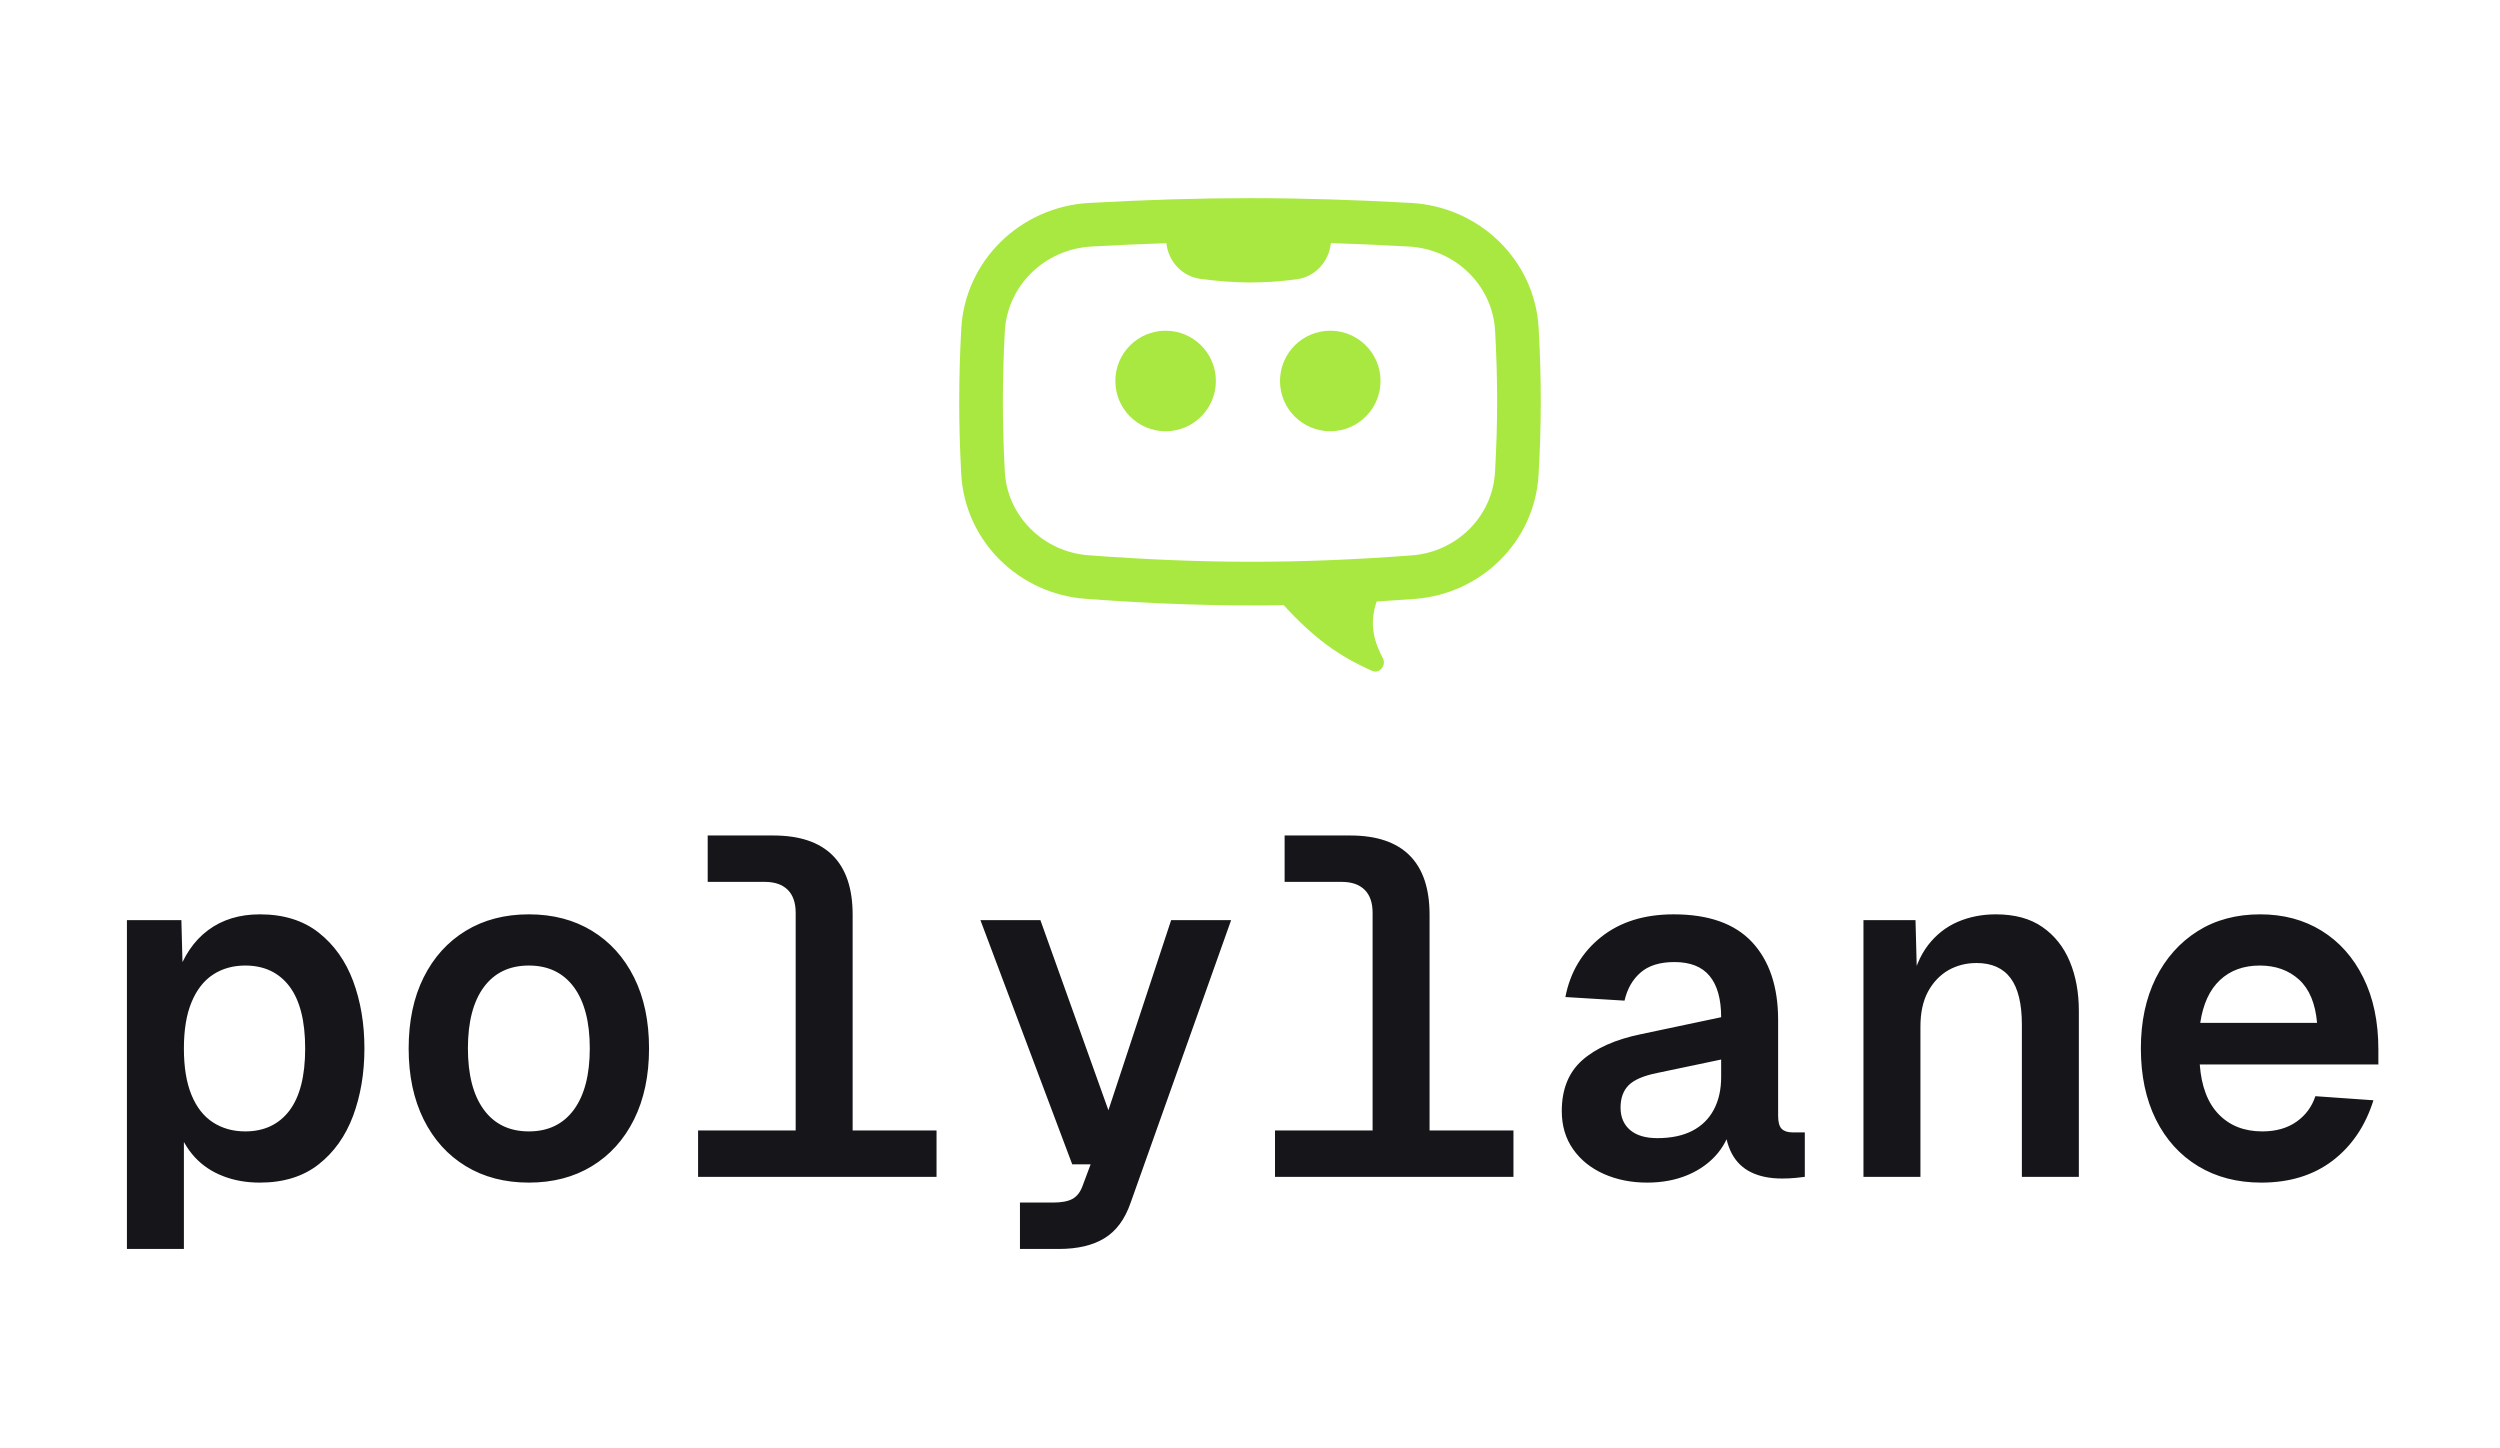
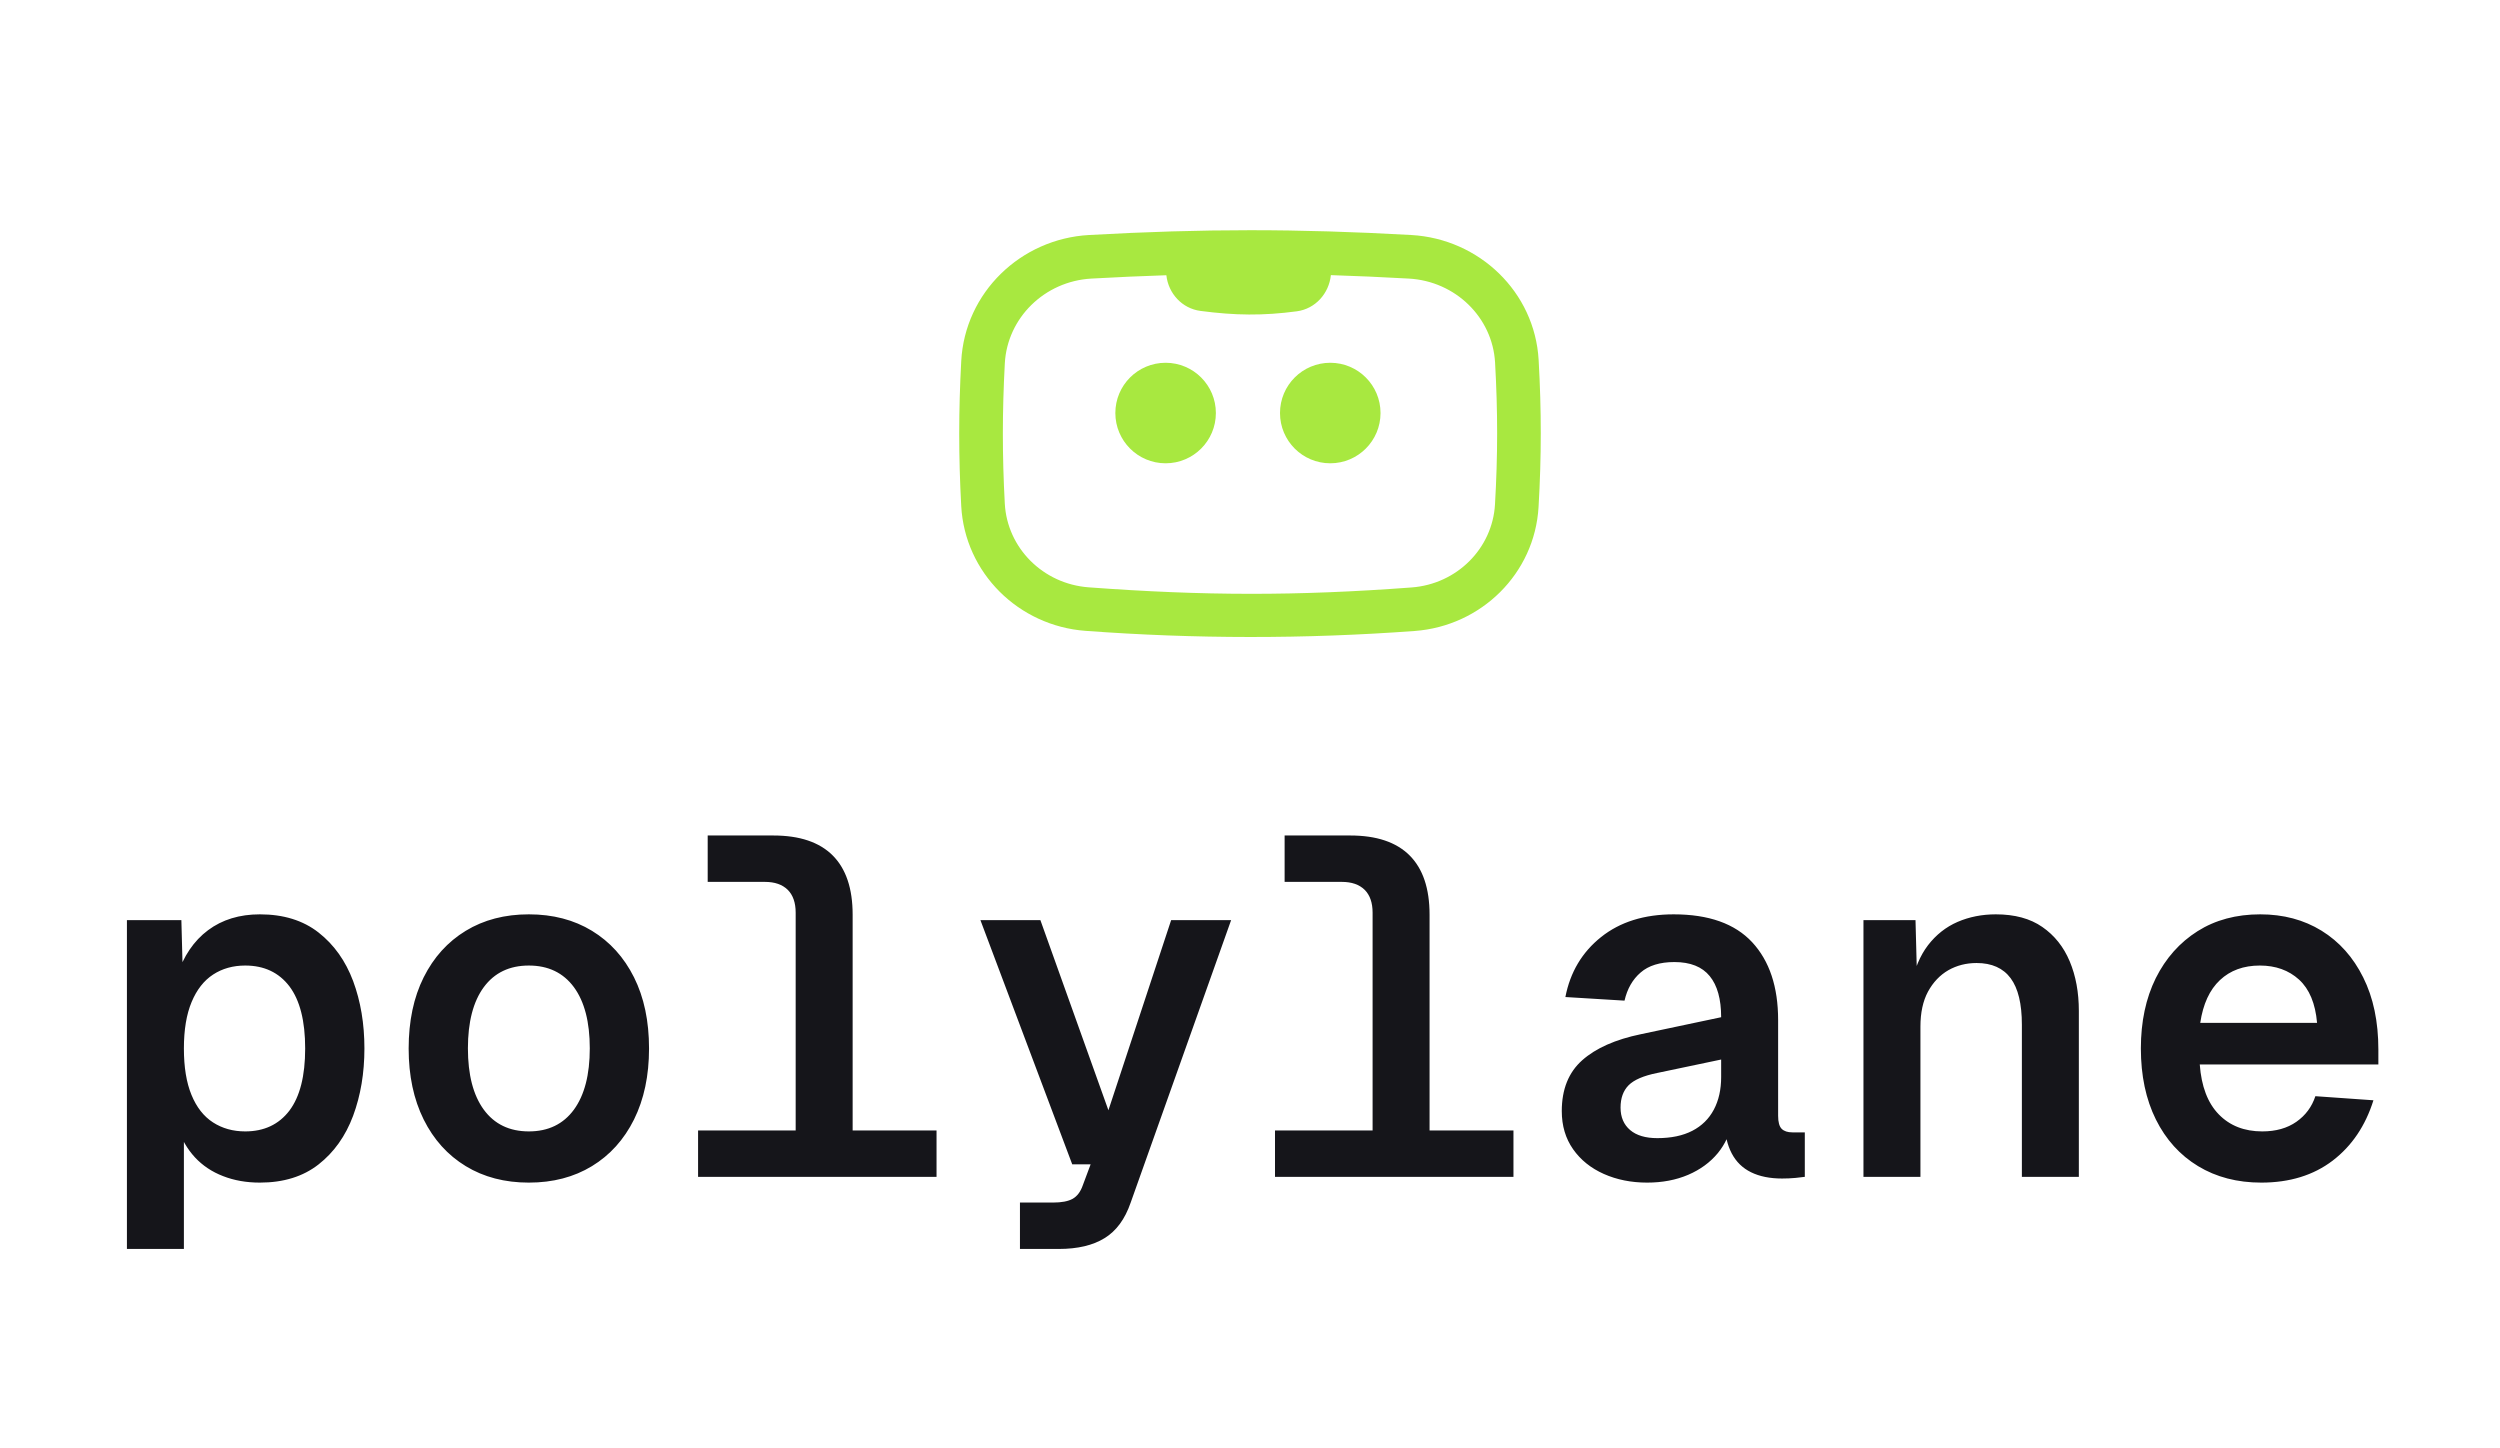
<svg xmlns="http://www.w3.org/2000/svg" width="208" height="120.4" viewBox="0 0 208 120.4" fill="none">
-   <g transform="translate(78.222,10.433) scale(0.072067) translate(-120,-120)">
-     <path fill="#A8E840" fill-rule="evenodd" d="M381.142 255.979C353.262 256.882 324.664 258.165 294.739 259.828C240.319 262.852 197.432 305.379 194.635 357.744C191.659 413.446 191.596 463.816 194.618 519.68C197.379 570.729 238.619 612.379 291.522 616.294C424.628 626.144 531.099 626.37 664.216 616.432C716.652 612.517 757.575 571.322 760.527 520.692C763.828 464.081 763.824 413.076 760.619 356.673C757.677 304.896 715.104 262.861 661.009 259.838C629.813 258.094 600.063 256.769 571.071 255.861C568.898 277.025 553.17 294.761 531.729 297.623C492.693 302.833 460.623 302.444 420.534 297.184C399.233 294.389 383.392 276.96 381.142 255.979ZM291.944 209.528C212.897 213.921 148.553 276.001 144.329 355.057C141.26 412.512 141.192 464.688 144.314 522.401C148.496 599.706 210.597 660.82 287.804 666.534C369.848 672.605 442.16 675.087 516.559 673.853C551.603 711.938 579.891 732.555 618.741 749.748C627.403 753.581 635.458 743.223 630.988 734.873C618.661 711.839 616.267 692.195 623.929 669.646C638.33 668.78 652.985 667.788 667.966 666.669C744.641 660.945 806.343 600.383 810.819 523.625C814.234 465.063 814.229 412.124 810.915 353.815C806.453 275.298 742.341 213.928 663.821 209.539C531.36 202.135 424.263 202.176 291.944 209.528Z" />
+   <g transform="translate(78.222,13.100) scale(0.072067) translate(-120,-120)">
+     <path fill="#A8E840" fill-rule="evenodd" d="M381.142 255.979C353.262 256.882 324.664 258.165 294.739 259.828C240.319 262.852 197.432 305.379 194.635 357.744C191.659 413.446 191.596 463.816 194.618 519.68C197.379 570.729 238.619 612.379 291.522 616.294C424.628 626.144 531.099 626.37 664.216 616.432C716.652 612.517 757.575 571.322 760.527 520.692C763.828 464.081 763.824 413.076 760.619 356.673C757.677 304.896 715.104 262.861 661.009 259.838C629.813 258.094 600.063 256.769 571.071 255.861C568.898 277.025 553.17 294.761 531.729 297.623C492.693 302.833 460.623 302.444 420.534 297.184C399.233 294.389 383.392 276.96 381.142 255.979ZM291.944 209.528C212.897 213.921 148.553 276.001 144.329 355.057C141.26 412.512 141.192 464.688 144.314 522.401C148.496 599.706 210.597 660.82 287.804 666.534C414.174 675.899 540.788 676.041 667.966 666.669C744.641 660.945 806.343 600.383 810.819 523.625C814.234 465.063 814.229 412.124 810.915 353.815C806.453 275.298 742.341 213.928 663.821 209.539C531.36 202.135 424.263 202.176 291.944 209.528Z" />
    <path fill="#A8E840" d="M438.296 415.062C438.296 447.11 412.316 473.09 380.269 473.09C348.221 473.09 322.242 447.11 322.242 415.062C322.242 383.015 348.221 357.035 380.269 357.035C412.316 357.035 438.296 383.015 438.296 415.062Z" />
    <path fill="#A8E840" d="M570.358 473.09C602.405 473.09 628.385 447.11 628.385 415.062C628.385 383.015 602.405 357.035 570.358 357.035C538.31 357.035 512.331 383.015 512.331 415.062C512.331 447.11 538.31 473.09 570.358 473.09Z" />
  </g>
  <path transform="translate(8.00,97.913)" d="M2.56 6V-21.36H7.09L7.22 -16.46L6.72 -16.7Q7.54 -19.2 9.31 -20.52Q11.08 -21.84 13.62 -21.84Q16.57 -21.84 18.5 -20.33Q20.43 -18.82 21.38 -16.29Q22.32 -13.76 22.32 -10.68Q22.32 -7.62 21.38 -5.08Q20.43 -2.54 18.5 -1.03Q16.57 0.48 13.62 0.48Q11.94 0.48 10.56 -0.06Q9.18 -0.59 8.22 -1.62Q7.26 -2.66 6.75 -4.16L7.3 -4.7V6ZM12.4 -3.78Q14.76 -3.78 16.08 -5.51Q17.39 -7.25 17.39 -10.68Q17.39 -14.11 16.08 -15.85Q14.76 -17.58 12.4 -17.58Q10.88 -17.58 9.73 -16.83Q8.58 -16.08 7.94 -14.54Q7.3 -13.01 7.3 -10.68Q7.3 -8.35 7.93 -6.82Q8.56 -5.28 9.72 -4.53Q10.88 -3.78 12.4 -3.78Z M36 0.48Q33 0.48 30.75 -0.89Q28.5 -2.26 27.25 -4.77Q26 -7.29 26 -10.67Q26 -14.1 27.25 -16.6Q28.5 -19.1 30.75 -20.47Q33 -21.84 36 -21.84Q39 -21.84 41.25 -20.47Q43.5 -19.1 44.75 -16.6Q46 -14.1 46 -10.68Q46 -7.29 44.75 -4.77Q43.5 -2.26 41.25 -0.89Q39 0.48 36 0.48ZM36 -3.78Q38.42 -3.78 39.75 -5.59Q41.07 -7.4 41.07 -10.69Q41.07 -13.98 39.75 -15.78Q38.42 -17.58 36 -17.58Q33.58 -17.58 32.25 -15.78Q30.93 -13.98 30.93 -10.69Q30.93 -7.4 32.25 -5.59Q33.58 -3.78 36 -3.78Z M58.2 -1.36V-21.98Q58.2 -23.22 57.54 -23.88Q56.87 -24.54 55.64 -24.54H50.88V-28.4H56.34Q59.62 -28.4 61.28 -26.74Q62.94 -25.08 62.94 -21.81V-1.36ZM50.08 0V-3.86H69.92V0Z M76.86 6V2.14H79.61Q80.68 2.14 81.24 1.83Q81.81 1.51 82.09 0.7L82.74 -1.04H81.21L73.57 -21.36H78.56L84.22 -5.54L89.44 -21.36H94.43L86.07 2.15Q85.36 4.21 83.9 5.1Q82.45 6 80.09 6Z M106.2 -1.36V-21.98Q106.2 -23.22 105.54 -23.88Q104.87 -24.54 103.64 -24.54H98.88V-28.4H104.34Q107.62 -28.4 109.28 -26.74Q110.94 -25.08 110.94 -21.81V-1.36ZM98.08 0V-3.86H117.92V0Z M129.04 0.48Q127.06 0.48 125.44 -0.24Q123.82 -0.96 122.88 -2.3Q121.94 -3.64 121.94 -5.47Q121.94 -8.19 123.64 -9.7Q125.34 -11.21 128.53 -11.87L135.2 -13.28Q135.2 -15.54 134.25 -16.7Q133.3 -17.87 131.31 -17.87Q129.5 -17.87 128.5 -17Q127.5 -16.14 127.16 -14.66L122.24 -14.96Q122.84 -18.06 125.21 -19.95Q127.58 -21.84 131.25 -21.84Q135.62 -21.84 137.78 -19.52Q139.94 -17.19 139.94 -13.04V-5.07Q139.94 -4.29 140.24 -3.99Q140.54 -3.7 141.12 -3.7H142.16V0Q141.92 0.04 141.38 0.09Q140.83 0.14 140.27 0.14Q138.75 0.14 137.69 -0.38Q136.63 -0.9 136.08 -1.95Q135.53 -3 135.47 -4.54H136.08Q135.86 -3.12 134.92 -1.97Q133.97 -0.82 132.46 -0.17Q130.94 0.48 129.04 0.48ZM129.89 -3.22Q131.62 -3.22 132.8 -3.83Q133.98 -4.44 134.59 -5.59Q135.2 -6.74 135.2 -8.3V-9.76L129.87 -8.64Q128.18 -8.3 127.5 -7.62Q126.83 -6.94 126.83 -5.76Q126.83 -4.57 127.63 -3.89Q128.42 -3.22 129.89 -3.22Z M147.04 0V-21.36H151.37L151.52 -15.66L151.02 -15.94Q151.41 -17.96 152.41 -19.27Q153.42 -20.58 154.87 -21.21Q156.33 -21.84 158.05 -21.84Q160.41 -21.84 161.92 -20.79Q163.44 -19.74 164.2 -17.93Q164.96 -16.12 164.96 -13.8V0H160.22V-12.66Q160.22 -15.26 159.29 -16.52Q158.35 -17.79 156.45 -17.79Q155.16 -17.79 154.1 -17.19Q153.05 -16.58 152.41 -15.41Q151.78 -14.24 151.78 -12.5V0Z M180.14 0.48Q177.14 0.48 174.88 -0.89Q172.62 -2.26 171.37 -4.77Q170.12 -7.29 170.12 -10.68Q170.12 -14.02 171.36 -16.53Q172.61 -19.03 174.84 -20.44Q177.06 -21.84 180.05 -21.84Q182.94 -21.84 185.15 -20.48Q187.37 -19.11 188.62 -16.59Q189.88 -14.07 189.88 -10.59V-9.35H175.02Q175.22 -6.62 176.6 -5.2Q177.98 -3.78 180.22 -3.78Q181.92 -3.78 183.06 -4.58Q184.2 -5.38 184.64 -6.71L189.47 -6.37Q188.47 -3.18 186.08 -1.35Q183.68 0.48 180.14 0.48ZM175.06 -12.81H184.78Q184.57 -15.23 183.28 -16.41Q181.99 -17.58 180.02 -17.58Q177.99 -17.58 176.7 -16.37Q175.41 -15.16 175.06 -12.81Z" fill="#15151a" />
</svg>
